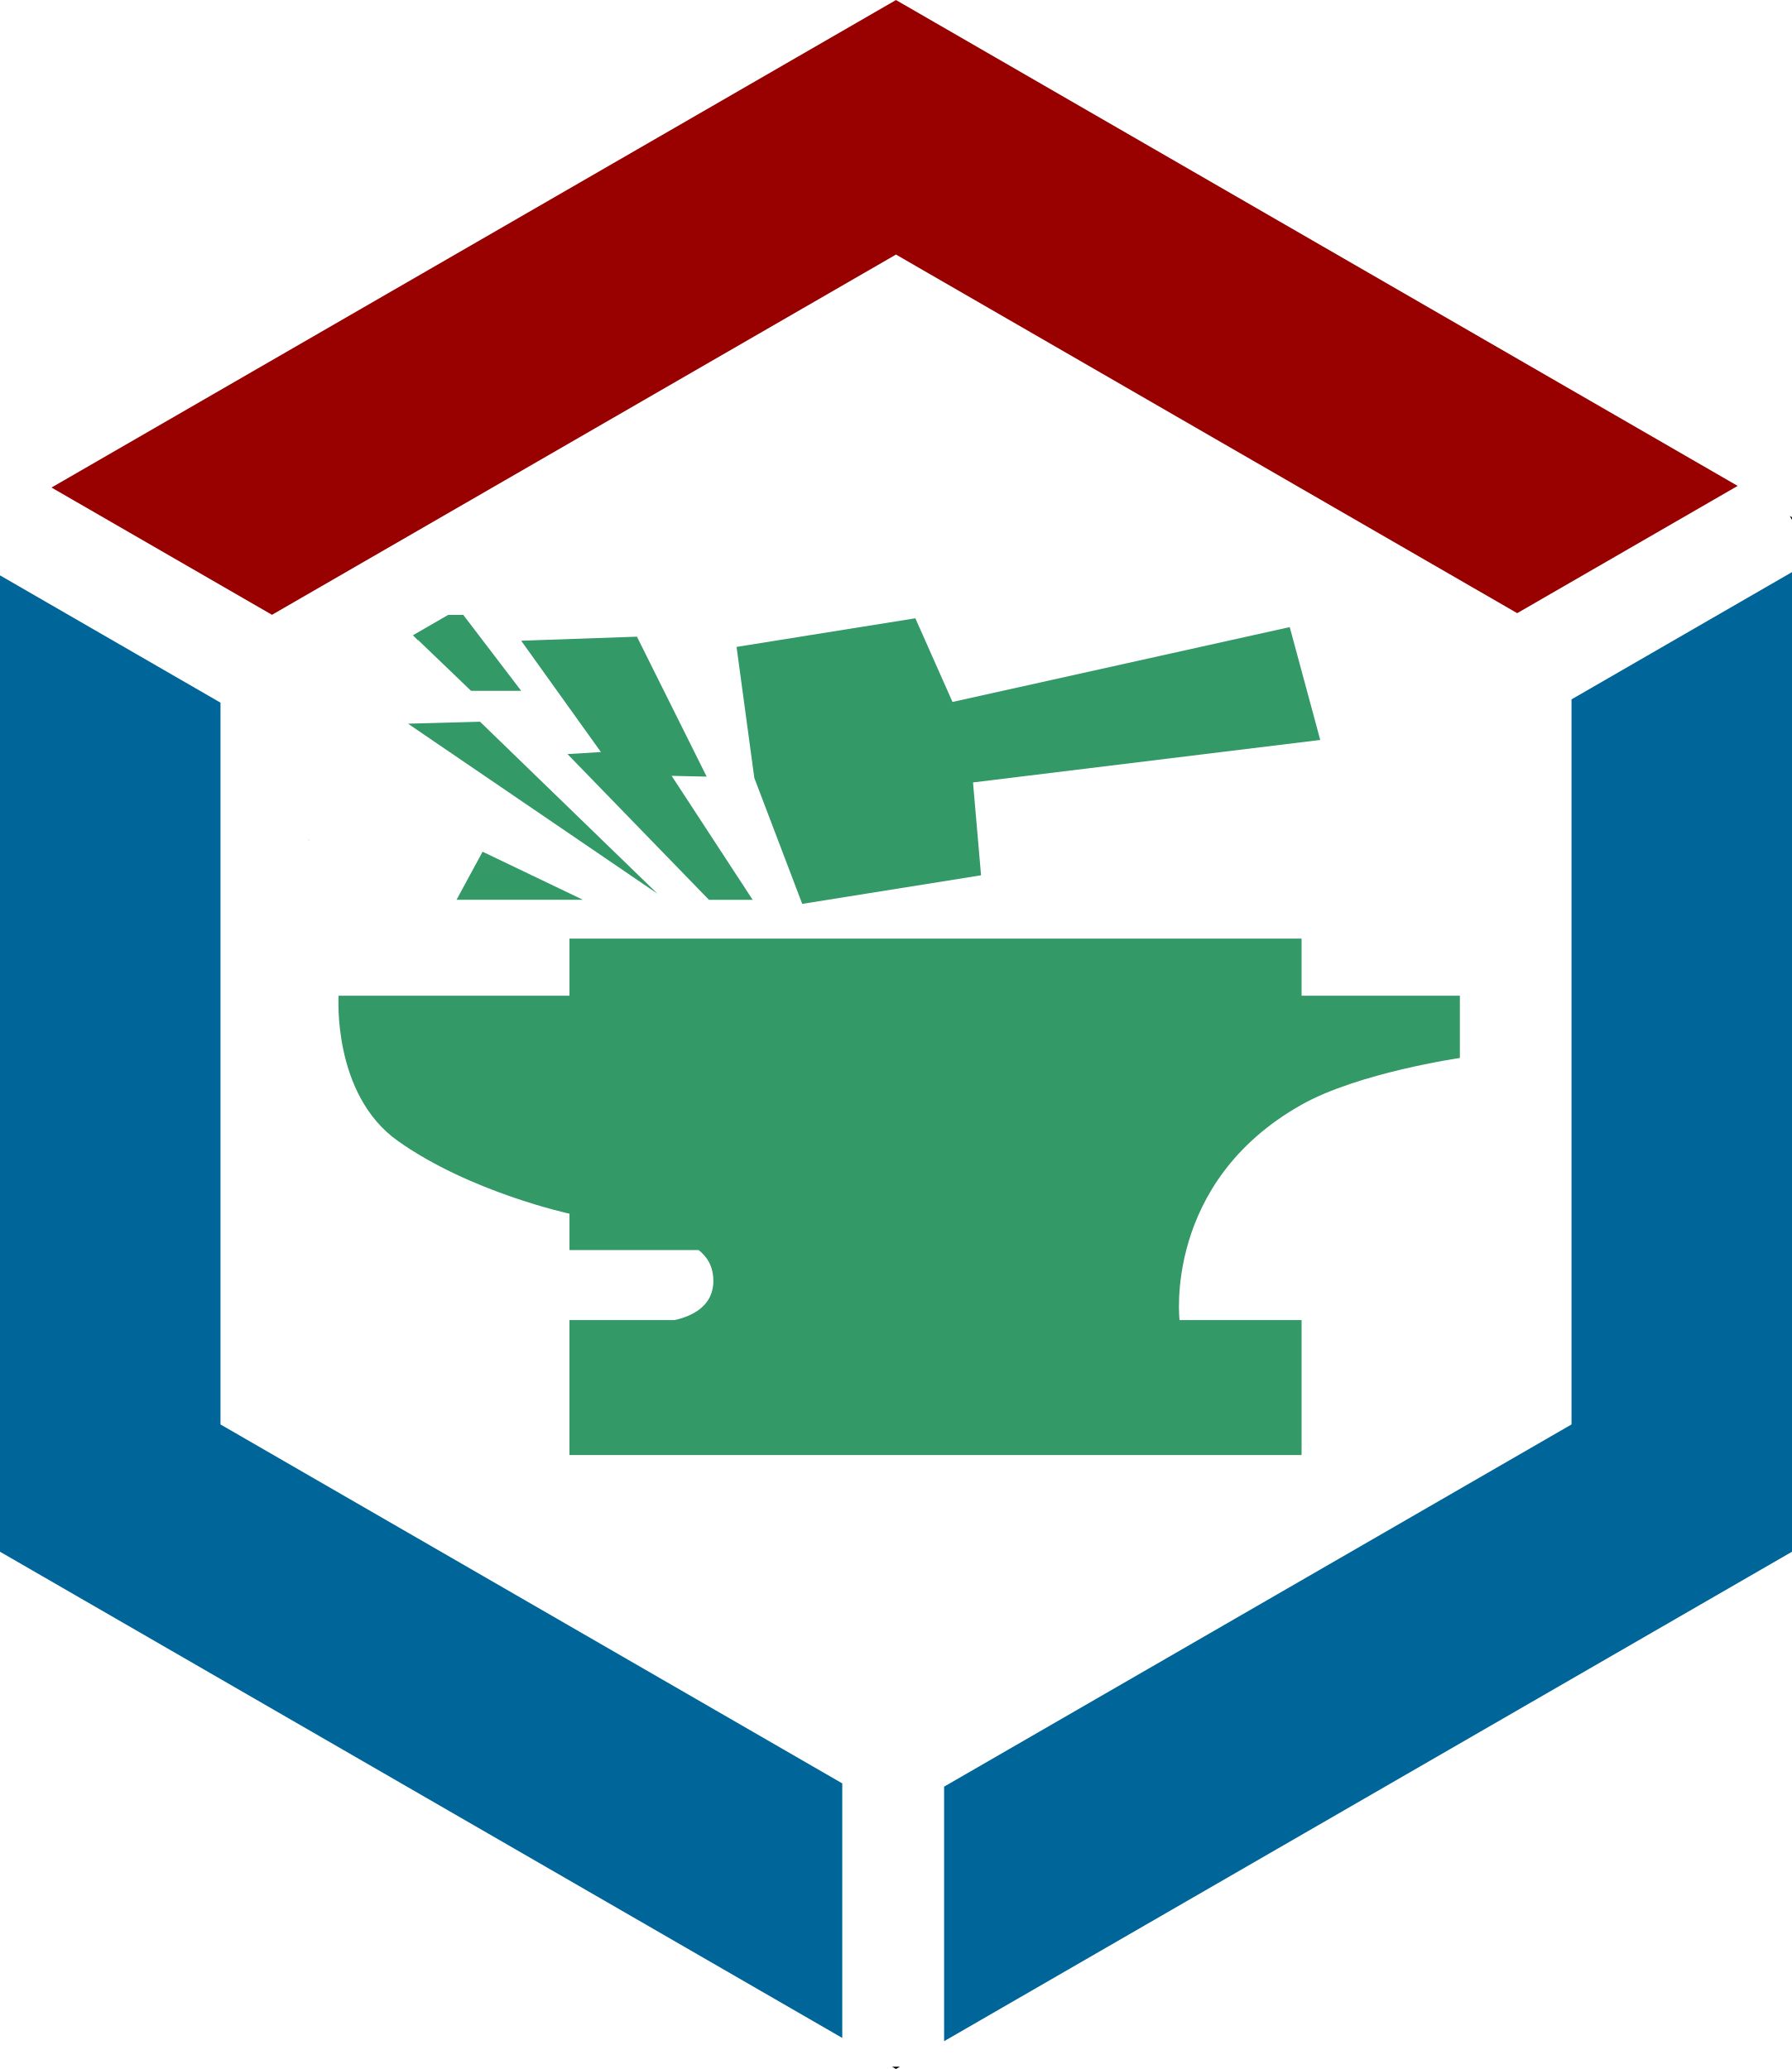
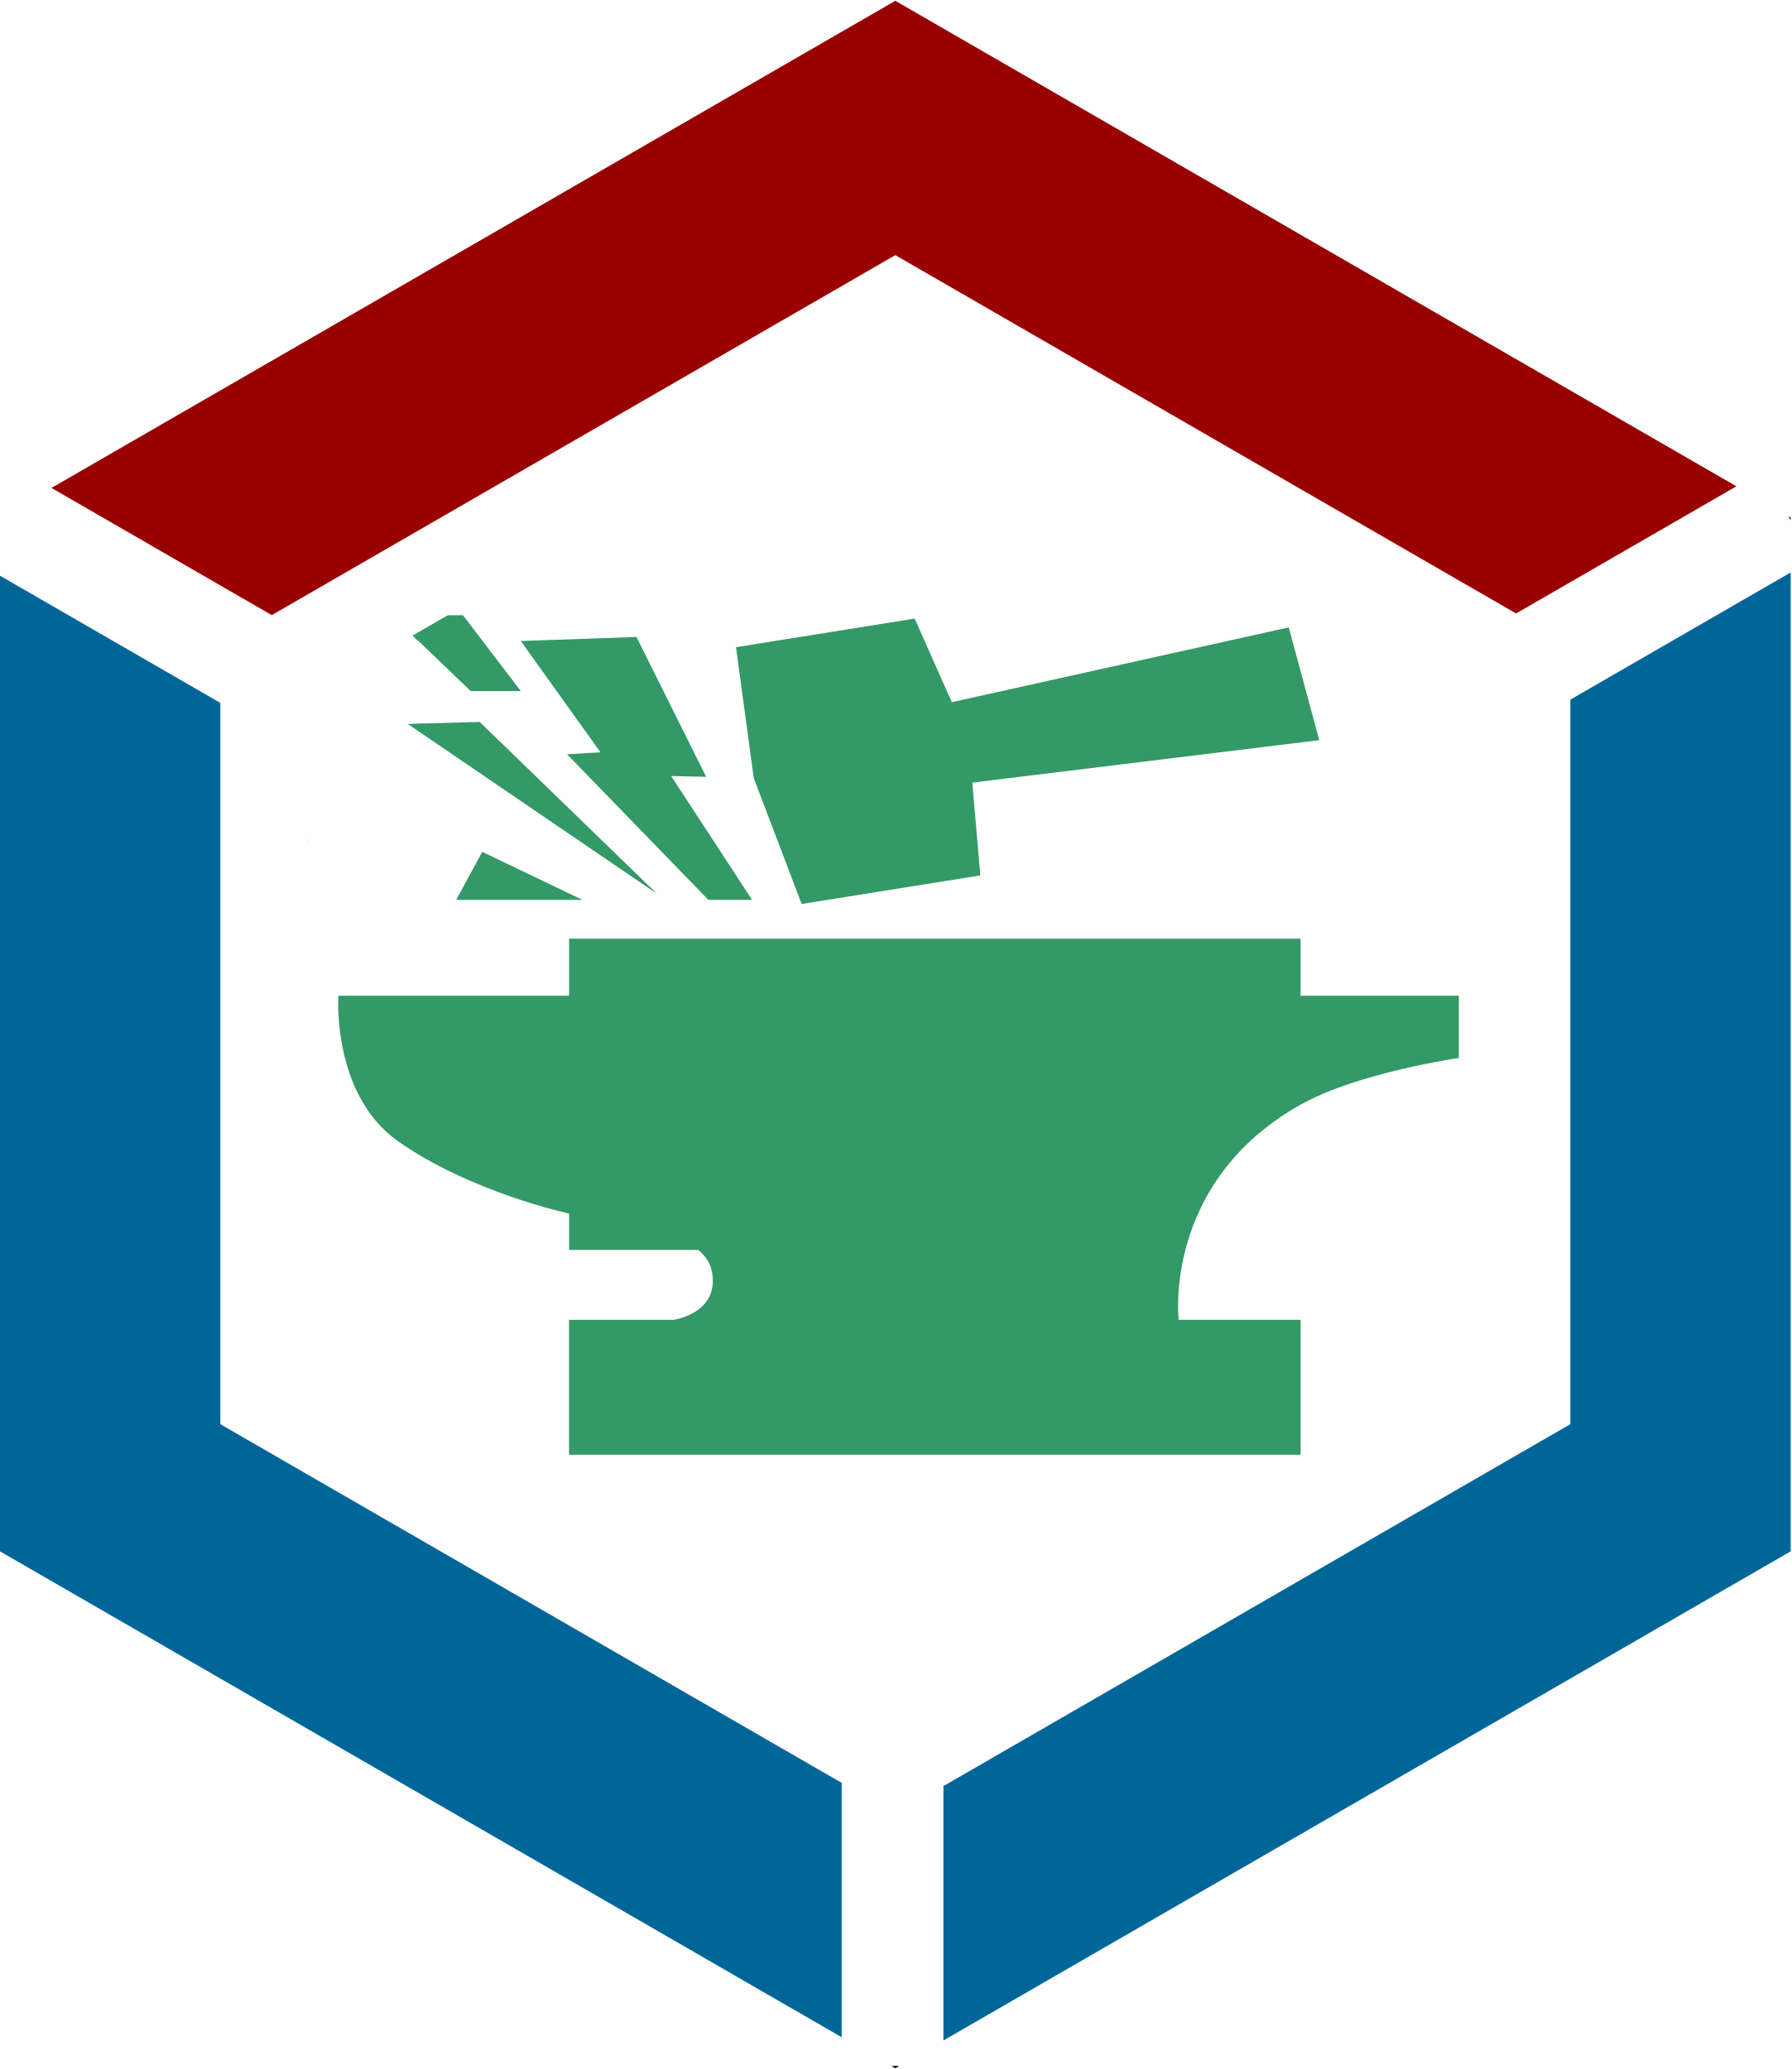
- <svg xmlns="http://www.w3.org/2000/svg" width="1.732in" height="2in" viewBox="0 0 155.885 180" id="svg7307" version="1.1">
+ <svg xmlns="http://www.w3.org/2000/svg" width="1.732in" height="2in" viewBox="0 0 156 180" id="svg7307" version="1.1">
  <defs id="defs7309" />
  <g id="layer1" transform="translate(-125.6089,297.9269)" style="display:inline">
    <path style="opacity:1;fill:#000000;fill-opacity:1;fill-rule:nonzero;stroke:none;stroke-width:1;stroke-linecap:round;stroke-linejoin:round;stroke-miterlimit:4;stroke-dasharray:none;stroke-opacity:1" d="m 281.298,-253.04 0.195,0.338 0,-0.225 -0.195,-0.113 z" id="path7416" />
    <path style="opacity:1;fill:#000000;fill-opacity:1;fill-rule:nonzero;stroke:none;stroke-width:1;stroke-linecap:round;stroke-linejoin:round;stroke-miterlimit:4;stroke-dasharray:none;stroke-opacity:1" d="m 203.203,-118.128 0.348,0.201 0.348,-0.201 -0.695,0 z" id="path7368" />
    <g style="display:inline" id="g11054">
      <path id="path7418" d="m 203.55,-297.927 -73.461,42.414 19.18,11.072 54.281,-31.342 54.039,31.199 19.178,-11.072 -73.217,-42.271 z" style="display:inline;opacity:1;fill:#990000;fill-opacity:1;fill-rule:nonzero;stroke:none;stroke-width:1;stroke-linecap:round;stroke-linejoin:round;stroke-miterlimit:4;stroke-dasharray:none;stroke-opacity:1" />
      <path id="path7414" d="m 281.494,-248.155 -19.18,11.072 0,63.082 -54.578,31.512 0,22.146 73.758,-42.584 0,-85.229 z" style="display:inline;opacity:1;fill:#006699;fill-opacity:1;fill-rule:nonzero;stroke:none;stroke-width:1;stroke-linecap:round;stroke-linejoin:round;stroke-miterlimit:4;stroke-dasharray:none;stroke-opacity:1" />
      <path id="path7412" d="m 125.609,-247.872 0,84.945 73.268,42.301 0,-22.146 -54.088,-31.229 0,-62.797 -19.18,-11.074 z" style="display:inline;opacity:1;fill:#006699;fill-opacity:1;fill-rule:nonzero;stroke:none;stroke-width:1;stroke-linecap:round;stroke-linejoin:round;stroke-miterlimit:4;stroke-dasharray:none;stroke-opacity:1" />
      <path transform="translate(-178.6743,-582.6378)" id="path8005" style="display:inline;opacity:1;fill:#339966;fill-opacity:1;fill-rule:nonzero;stroke:none;stroke-width:1;stroke-linecap:round;stroke-linejoin:round;stroke-miterlimit:4;stroke-dasharray:none;stroke-opacity:1" d="m 353.822,366.367 0,4.969 -20.084,0 c 0,0 -0.573,8.579 5.164,12.643 6.296,4.461 14.92,6.322 14.92,6.322 l 0,3.162 11.232,0 c 0.732,0.569 1.283,1.416 1.283,2.689 0,2.237 -1.921,3.084 -3.377,3.406 l -9.141,0 0,11.742 63.688,0 0,-11.742 -10.615,0 c 0,0 -1.435,-11.967 10.613,-18.74 4.964,-2.792 13.771,-4.064 13.771,-4.064 l 0,-5.418 -13.77,0 0,-4.969 -63.686,0 z m -7.559,-7.559 -2.266,4.182 10.992,0 -8.727,-4.182 z m -0.223,-11.312 -6.264,0.174 21.701,14.791 -15.438,-14.965 z m 13.648,-7.396 -10.068,0.352 6.936,9.686 -2.908,0.176 12.305,12.678 3.803,0 -7.047,-10.785 3.047,0.068 -6.066,-12.174 z m 24.221,-1.6 -15.553,2.49 1.545,11.398 4.168,10.959 15.555,-2.488 -0.699,-8.078 30.205,-3.697 -2.654,-9.818 -29.336,6.512 -3.23,-7.277 z m -40.643,-0.293 -3.064,1.77 0.428,0.432 a 54.135,54.265 0 0 1 0.018,-0.023 l 4.609,4.424 4.363,0 -5.035,-6.602 -1.318,0 z m -12.135,19.541 0,0.109 a 54.135,54.265 0 0 1 0.041,-0.109 l -0.041,0 z" />
    </g>
  </g>
</svg>
